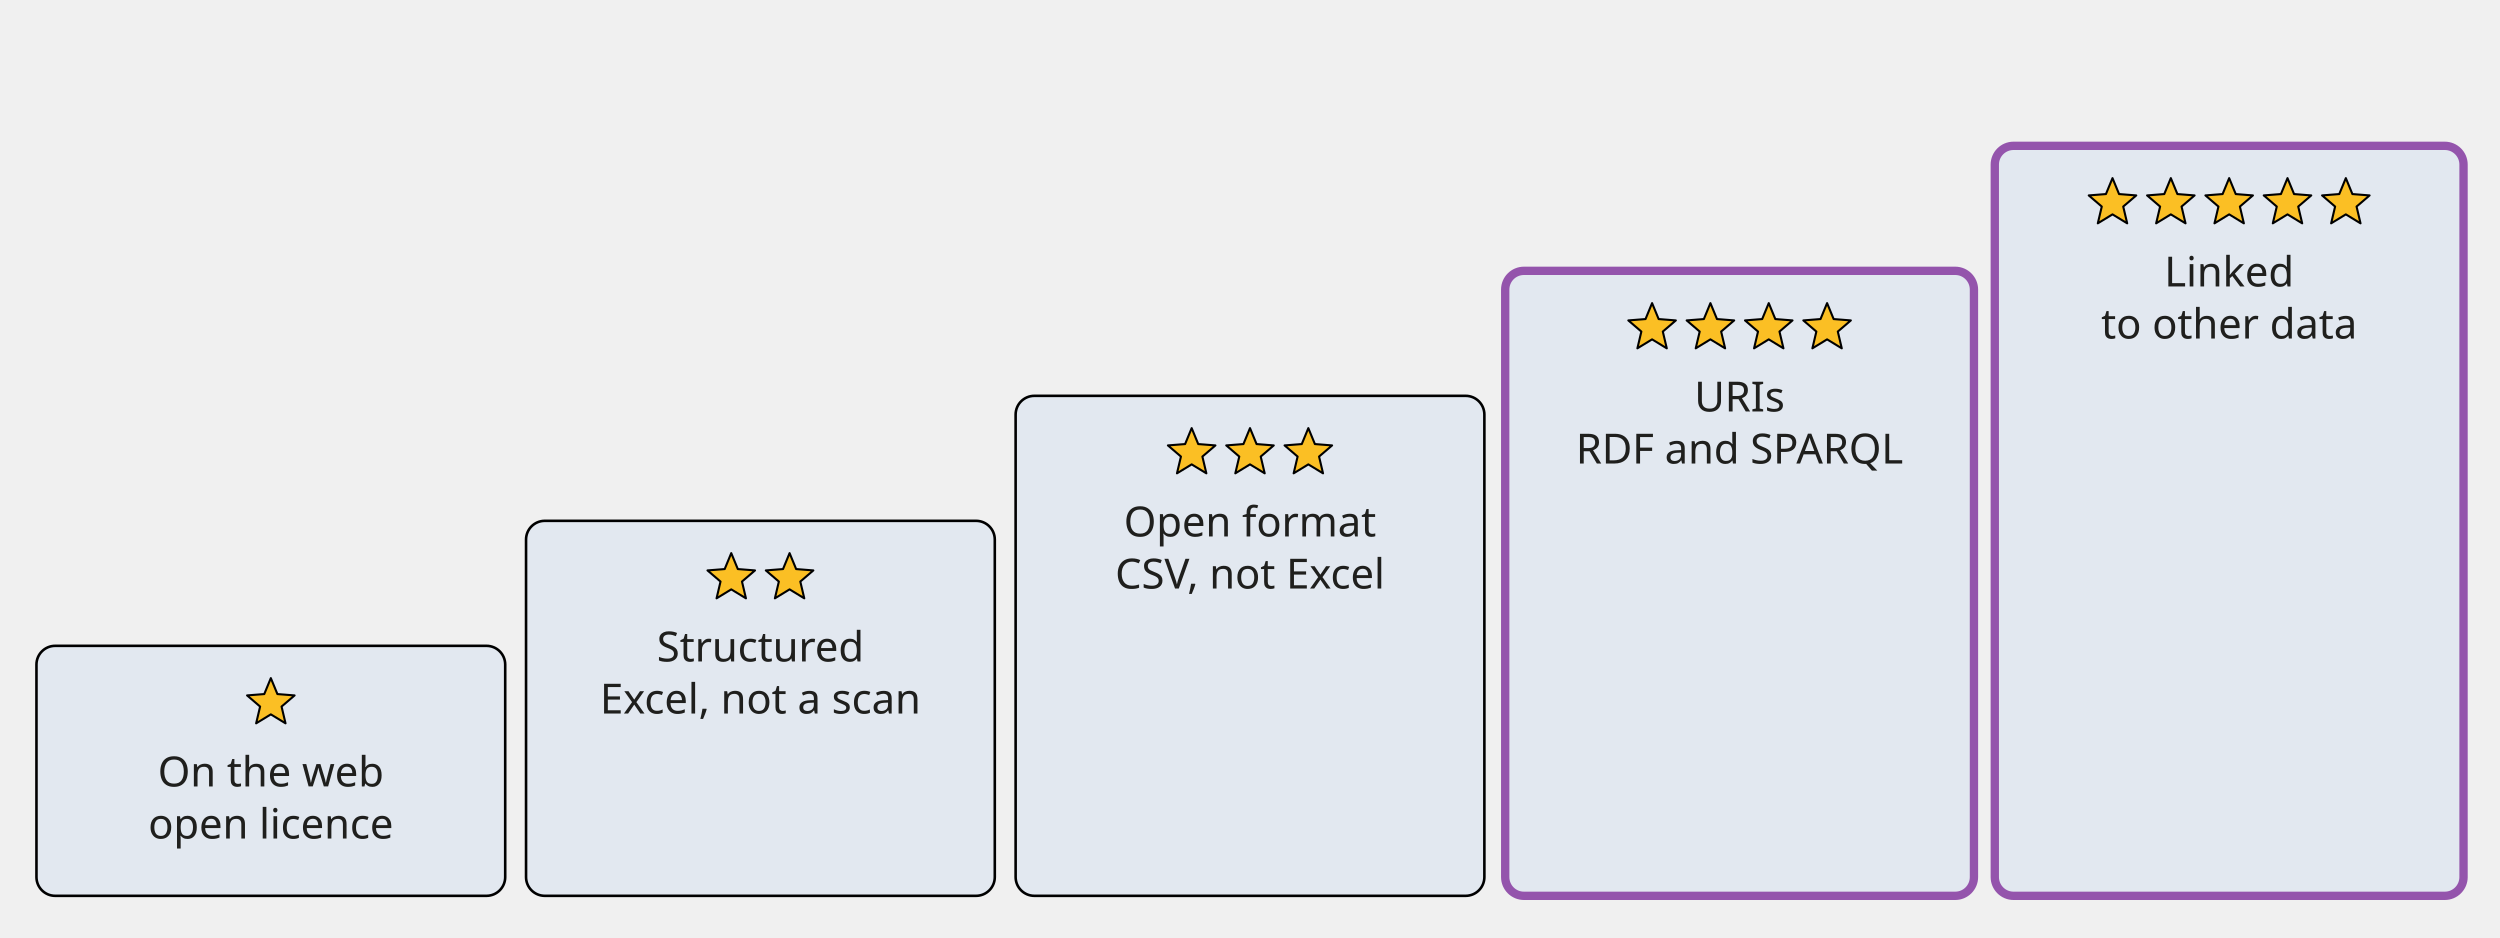
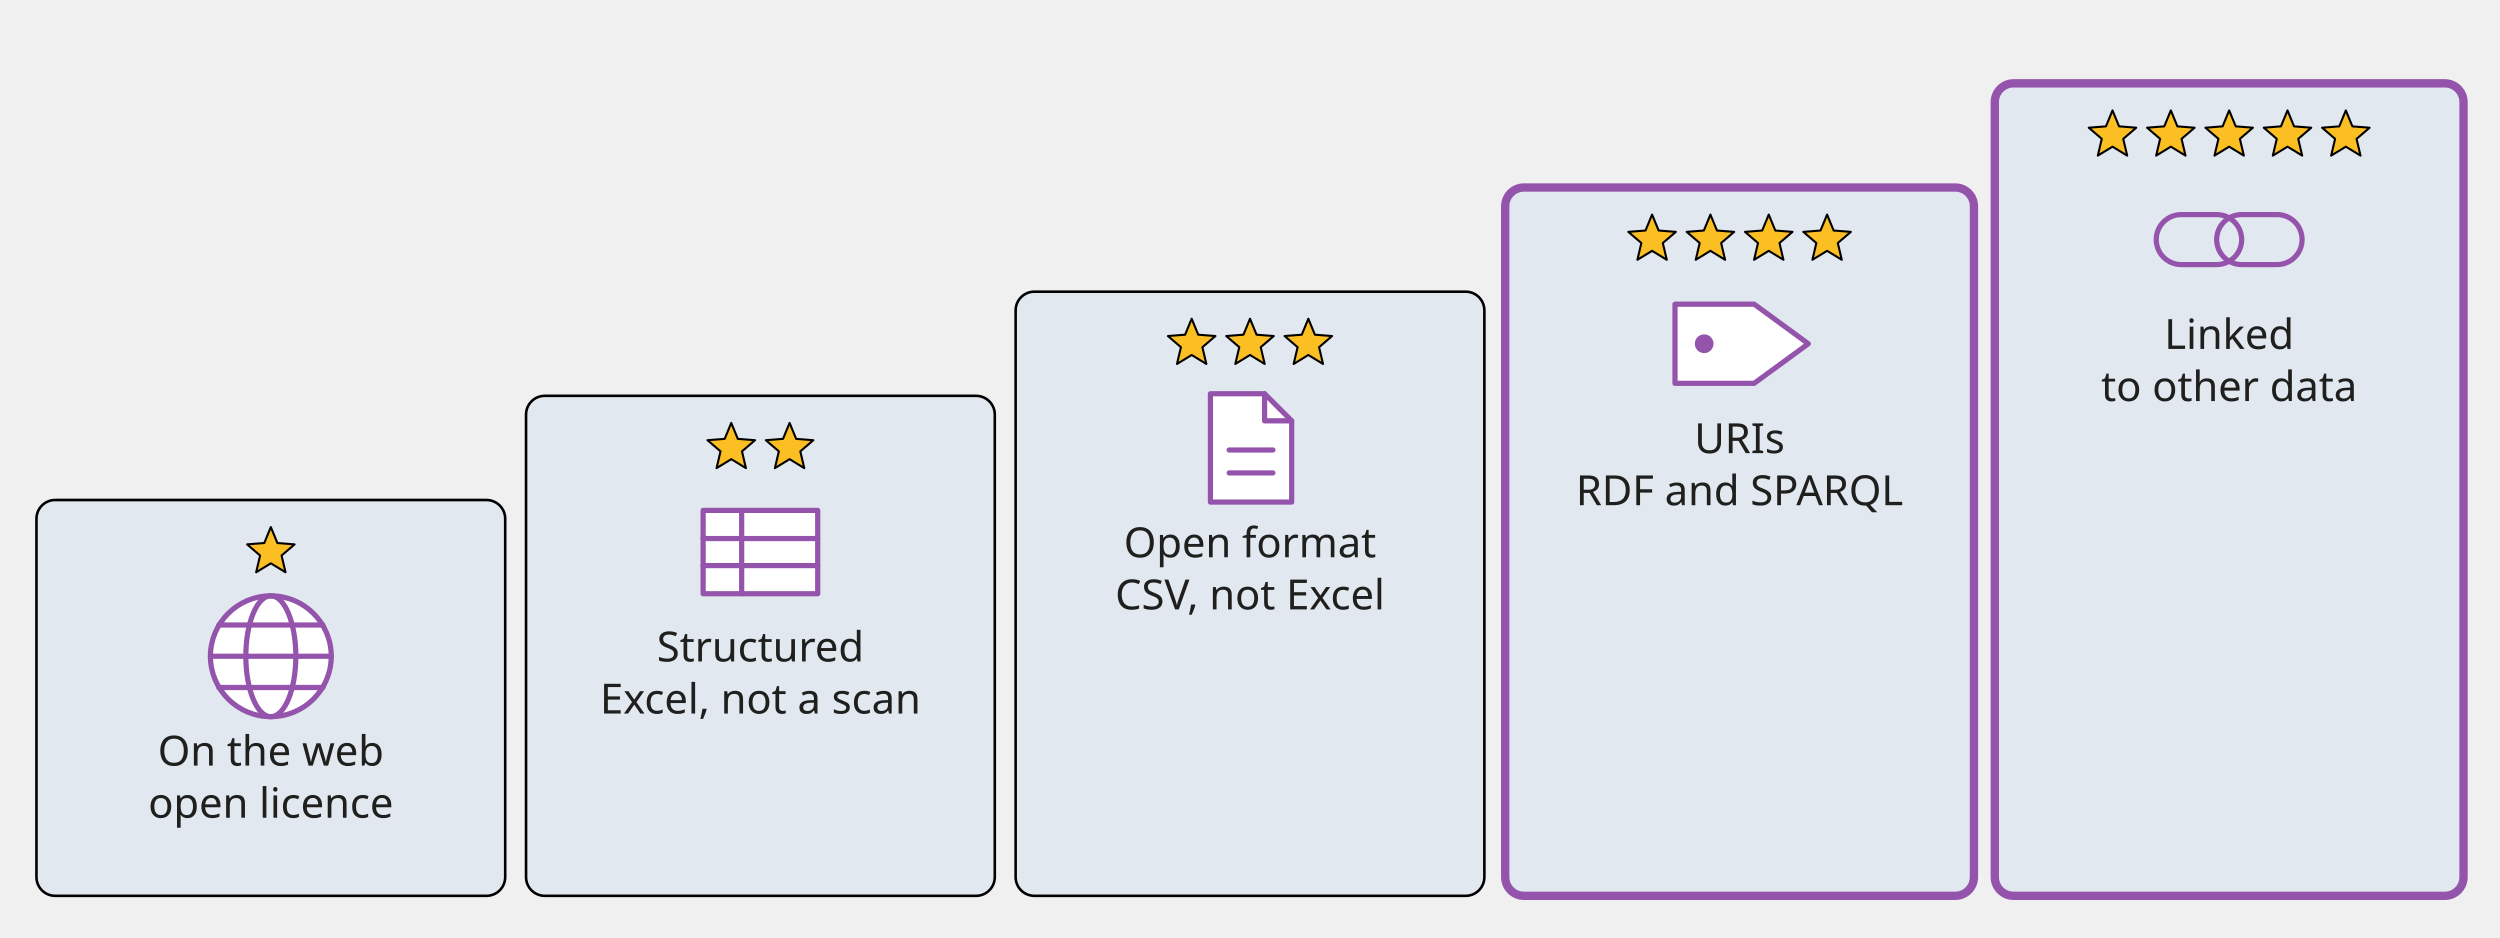
<svg xmlns="http://www.w3.org/2000/svg" width="2400" height="900" viewBox="0 0 2400 900">
  <defs>
    <marker id="a" markerUnits="userSpaceOnUse" markerWidth="24" markerHeight="24" refX="22" refY="12" orient="auto">
      <path d="M0,0 L24,12 L0,24 z" fill="#000" />
    </marker>
  </defs>
-   <rect x="35" y="620" width="450" height="240" rx="18" fill="#e2e8f0" stroke="#000" stroke-width="2.5" />
-   <polygon points="260.0,651.0 266.3,666.3 282.8,667.6 270.3,678.3 274.1,694.4 260.0,685.8 245.9,694.4 249.7,678.3 237.2,667.6 253.7,666.3" fill="#fbbf24" stroke="#000" stroke-width="2" stroke-linejoin="round" />
-   <text x="260.0" y="755.0" font-family="Fira Sans" font-size="40" font-weight="500" fill="#1f1f1d" text-anchor="middle">On the web</text>
-   <text x="260.0" y="805.0" font-family="Fira Sans" font-size="40" font-weight="400" fill="#1f1f1d" text-anchor="middle">open licence</text>
-   <rect x="505" y="500" width="450" height="360" rx="18" fill="#e2e8f0" stroke="#000" stroke-width="2.5" />
-   <polygon points="702.0,531.0 708.3,546.3 724.8,547.6 712.3,558.3 716.1,574.4 702.0,565.8 687.9,574.4 691.7,558.3 679.2,547.6 695.7,546.3" fill="#fbbf24" stroke="#000" stroke-width="2" stroke-linejoin="round" />
-   <polygon points="758.0,531.0 764.3,546.3 780.8,547.6 768.3,558.3 772.1,574.4 758.0,565.8 743.9,574.4 747.7,558.3 735.2,547.6 751.7,546.3" fill="#fbbf24" stroke="#000" stroke-width="2" stroke-linejoin="round" />
+   <rect x="35" y="480" width="450" height="380" rx="18" fill="#e2e8f0" stroke="#000" stroke-width="2.5" />
+   <polygon points="260.0,506.0 266.3,521.3 282.8,522.6 270.3,533.3 274.1,549.4 260.0,540.8 245.9,549.4 249.7,533.3 237.2,522.6 253.7,521.3" fill="#fbbf24" stroke="#000" stroke-width="2" stroke-linejoin="round" />
+   <g transform="translate(260,630) scale(1.0)">
+     <circle r="58" fill="#fff" stroke="#9454AC" stroke-width="5" stroke-linejoin="round" stroke-linecap="round" />
+     <ellipse rx="24" ry="58" fill="none" stroke="#9454AC" stroke-width="5" stroke-linejoin="round" stroke-linecap="round" />
+     <path d="M-58,0 H58 M-50,-30 H50 M-50,30 H50" fill="none" stroke="#9454AC" stroke-width="5" stroke-linejoin="round" stroke-linecap="round" />
+   </g>
+   <text x="260.0" y="735.0" font-family="Fira Sans" font-size="40" font-weight="500" fill="#1f1f1d" text-anchor="middle">On the web</text>
+   <text x="260.0" y="785.0" font-family="Fira Sans" font-size="40" font-weight="400" fill="#1f1f1d" text-anchor="middle">open licence</text>
+   <rect x="505" y="380" width="450" height="480" rx="18" fill="#e2e8f0" stroke="#000" stroke-width="2.5" />
+   <polygon points="702.0,406.0 708.3,421.3 724.8,422.6 712.3,433.3 716.1,449.4 702.0,440.8 687.9,449.4 691.7,433.3 679.2,422.6 695.7,421.3" fill="#fbbf24" stroke="#000" stroke-width="2" stroke-linejoin="round" />
+   <polygon points="758.0,406.0 764.3,421.3 780.8,422.6 768.3,433.3 772.1,449.4 758.0,440.8 743.9,449.4 747.7,433.3 735.2,422.6 751.7,421.3" fill="#fbbf24" stroke="#000" stroke-width="2" stroke-linejoin="round" />
+   <g transform="translate(730,530) scale(1.0)">
+     <path d="M-55,-40 H55 V40 H-55 Z" fill="#fff" stroke="#9454AC" stroke-width="5" stroke-linejoin="round" stroke-linecap="round" />
+     <path d="M-55,-13 H55 M-55,13 H55 M-18,-40 V40" fill="none" stroke="#9454AC" stroke-width="5" stroke-linejoin="round" stroke-linecap="round" />
+   </g>
  <text x="730.0" y="635.0" font-family="Fira Sans" font-size="40" font-weight="500" fill="#1f1f1d" text-anchor="middle">Structured</text>
  <text x="730.0" y="685.0" font-family="Fira Sans" font-size="40" font-weight="400" fill="#1f1f1d" text-anchor="middle">Excel, not a scan</text>
-   <rect x="975" y="380" width="450" height="480" rx="18" fill="#e2e8f0" stroke="#000" stroke-width="2.5" />
-   <polygon points="1144.0,411.0 1150.3,426.3 1166.8,427.6 1154.3,438.3 1158.1,454.4 1144.0,445.8 1129.9,454.4 1133.7,438.3 1121.2,427.6 1137.7,426.3" fill="#fbbf24" stroke="#000" stroke-width="2" stroke-linejoin="round" />
-   <polygon points="1200.0,411.0 1206.3,426.3 1222.8,427.6 1210.3,438.3 1214.1,454.4 1200.0,445.8 1185.9,454.4 1189.7,438.3 1177.2,427.6 1193.7,426.3" fill="#fbbf24" stroke="#000" stroke-width="2" stroke-linejoin="round" />
-   <polygon points="1256.0,411.0 1262.3,426.3 1278.8,427.6 1266.3,438.3 1270.1,454.4 1256.0,445.8 1241.9,454.4 1245.7,438.3 1233.2,427.6 1249.7,426.3" fill="#fbbf24" stroke="#000" stroke-width="2" stroke-linejoin="round" />
-   <text x="1200.0" y="515.0" font-family="Fira Sans" font-size="40" font-weight="500" fill="#1f1f1d" text-anchor="middle">Open format</text>
-   <text x="1200.0" y="565.0" font-family="Fira Sans" font-size="40" font-weight="400" fill="#1f1f1d" text-anchor="middle">CSV, not Excel</text>
-   <rect x="1445" y="260" width="450" height="600" rx="18" fill="#e2e8f0" stroke="#9454AC" stroke-width="8" />
-   <polygon points="1586.0,291.0 1592.3,306.3 1608.8,307.6 1596.3,318.3 1600.1,334.4 1586.0,325.8 1571.9,334.4 1575.7,318.3 1563.2,307.6 1579.7,306.3" fill="#fbbf24" stroke="#000" stroke-width="2" stroke-linejoin="round" />
-   <polygon points="1642.0,291.0 1648.3,306.3 1664.8,307.6 1652.3,318.3 1656.1,334.4 1642.0,325.8 1627.9,334.4 1631.7,318.3 1619.2,307.6 1635.7,306.3" fill="#fbbf24" stroke="#000" stroke-width="2" stroke-linejoin="round" />
-   <polygon points="1698.0,291.0 1704.3,306.3 1720.8,307.6 1708.3,318.3 1712.1,334.4 1698.0,325.8 1683.9,334.4 1687.7,318.3 1675.2,307.6 1691.7,306.3" fill="#fbbf24" stroke="#000" stroke-width="2" stroke-linejoin="round" />
-   <polygon points="1754.0,291.0 1760.3,306.3 1776.8,307.6 1764.3,318.3 1768.1,334.4 1754.0,325.8 1739.9,334.4 1743.7,318.3 1731.2,307.6 1747.7,306.3" fill="#fbbf24" stroke="#000" stroke-width="2" stroke-linejoin="round" />
-   <text x="1670.0" y="395.0" font-family="Fira Sans" font-size="40" font-weight="500" fill="#1f1f1d" text-anchor="middle">URIs</text>
-   <text x="1670.0" y="445.0" font-family="Fira Sans" font-size="40" font-weight="400" fill="#1f1f1d" text-anchor="middle">RDF and SPARQL</text>
-   <rect x="1915" y="140" width="450" height="720" rx="18" fill="#e2e8f0" stroke="#9454AC" stroke-width="8" />
-   <polygon points="2028.0,171.0 2034.3,186.3 2050.8,187.6 2038.3,198.3 2042.1,214.4 2028.0,205.8 2013.9,214.4 2017.7,198.3 2005.2,187.6 2021.7,186.3" fill="#fbbf24" stroke="#000" stroke-width="2" stroke-linejoin="round" />
-   <polygon points="2084.0,171.0 2090.3,186.3 2106.8,187.6 2094.3,198.3 2098.1,214.4 2084.0,205.8 2069.9,214.4 2073.7,198.3 2061.2,187.6 2077.7,186.3" fill="#fbbf24" stroke="#000" stroke-width="2" stroke-linejoin="round" />
-   <polygon points="2140.0,171.0 2146.3,186.3 2162.8,187.6 2150.3,198.3 2154.1,214.4 2140.0,205.8 2125.9,214.4 2129.7,198.3 2117.2,187.6 2133.7,186.3" fill="#fbbf24" stroke="#000" stroke-width="2" stroke-linejoin="round" />
-   <polygon points="2196.0,171.0 2202.3,186.3 2218.8,187.6 2206.3,198.3 2210.1,214.4 2196.0,205.8 2181.9,214.4 2185.7,198.3 2173.2,187.6 2189.7,186.3" fill="#fbbf24" stroke="#000" stroke-width="2" stroke-linejoin="round" />
-   <polygon points="2252.0,171.0 2258.3,186.3 2274.8,187.6 2262.3,198.3 2266.1,214.4 2252.0,205.8 2237.9,214.4 2241.7,198.3 2229.2,187.6 2245.7,186.3" fill="#fbbf24" stroke="#000" stroke-width="2" stroke-linejoin="round" />
-   <text x="2140.0" y="275.0" font-family="Fira Sans" font-size="40" font-weight="500" fill="#1f1f1d" text-anchor="middle">Linked</text>
-   <text x="2140.0" y="325.0" font-family="Fira Sans" font-size="40" font-weight="400" fill="#1f1f1d" text-anchor="middle">to other data</text>
+   <rect x="975" y="280" width="450" height="580" rx="18" fill="#e2e8f0" stroke="#000" stroke-width="2.5" />
+   <polygon points="1144.0,306.0 1150.3,321.3 1166.8,322.6 1154.3,333.3 1158.1,349.4 1144.0,340.8 1129.9,349.4 1133.7,333.3 1121.2,322.6 1137.7,321.3" fill="#fbbf24" stroke="#000" stroke-width="2" stroke-linejoin="round" />
+   <polygon points="1200.0,306.0 1206.3,321.3 1222.8,322.6 1210.3,333.3 1214.1,349.4 1200.0,340.8 1185.9,349.4 1189.7,333.3 1177.2,322.6 1193.7,321.3" fill="#fbbf24" stroke="#000" stroke-width="2" stroke-linejoin="round" />
+   <polygon points="1256.0,306.0 1262.3,321.3 1278.8,322.6 1266.3,333.3 1270.1,349.4 1256.0,340.8 1241.9,349.4 1245.7,333.3 1233.2,322.6 1249.7,321.3" fill="#fbbf24" stroke="#000" stroke-width="2" stroke-linejoin="round" />
+   <g transform="translate(1200,430) scale(1.0)">
+     <path d="M-38,-52 H14 L40,-26 V52 H-38 Z" fill="#fff" stroke="#9454AC" stroke-width="5" stroke-linejoin="round" stroke-linecap="round" />
+     <path d="M14,-52 V-26 H40 M-20,2 H22 M-20,24 H22" fill="none" stroke="#9454AC" stroke-width="5" stroke-linejoin="round" stroke-linecap="round" />
+   </g>
+   <text x="1200.0" y="535.0" font-family="Fira Sans" font-size="40" font-weight="500" fill="#1f1f1d" text-anchor="middle">Open format</text>
+   <text x="1200.0" y="585.0" font-family="Fira Sans" font-size="40" font-weight="400" fill="#1f1f1d" text-anchor="middle">CSV, not Excel</text>
+   <rect x="1445" y="180" width="450" height="680" rx="18" fill="#e2e8f0" stroke="#9454AC" stroke-width="8" />
+   <polygon points="1586.0,206.0 1592.3,221.3 1608.8,222.6 1596.3,233.3 1600.1,249.4 1586.0,240.8 1571.9,249.4 1575.7,233.3 1563.2,222.6 1579.7,221.3" fill="#fbbf24" stroke="#000" stroke-width="2" stroke-linejoin="round" />
+   <polygon points="1642.0,206.0 1648.3,221.3 1664.8,222.6 1652.3,233.3 1656.1,249.4 1642.0,240.8 1627.9,249.4 1631.7,233.3 1619.2,222.6 1635.7,221.3" fill="#fbbf24" stroke="#000" stroke-width="2" stroke-linejoin="round" />
+   <polygon points="1698.0,206.0 1704.3,221.3 1720.8,222.6 1708.3,233.3 1712.1,249.4 1698.0,240.8 1683.9,249.4 1687.7,233.3 1675.2,222.6 1691.7,221.3" fill="#fbbf24" stroke="#000" stroke-width="2" stroke-linejoin="round" />
+   <polygon points="1754.0,206.0 1760.3,221.3 1776.8,222.6 1764.3,233.3 1768.1,249.4 1754.0,240.8 1739.9,249.4 1743.7,233.3 1731.2,222.6 1747.7,221.3" fill="#fbbf24" stroke="#000" stroke-width="2" stroke-linejoin="round" />
+   <g transform="translate(1670,330) scale(1.0)">
+     <path d="M-62,-38 L14,-38 L66,0 L14,38 L-62,38 Z" fill="#fff" stroke="#9454AC" stroke-width="5" stroke-linejoin="round" stroke-linecap="round" />
+     <circle cx="-34" cy="0" r="9" fill="#9454AC" />
+   </g>
+   <text x="1670.0" y="435.0" font-family="Fira Sans" font-size="40" font-weight="500" fill="#1f1f1d" text-anchor="middle">URIs</text>
+   <text x="1670.0" y="485.0" font-family="Fira Sans" font-size="40" font-weight="400" fill="#1f1f1d" text-anchor="middle">RDF and SPARQL</text>
+   <rect x="1915" y="80" width="450" height="780" rx="18" fill="#e2e8f0" stroke="#9454AC" stroke-width="8" />
+   <polygon points="2028.0,106.0 2034.3,121.3 2050.8,122.6 2038.3,133.3 2042.1,149.4 2028.0,140.8 2013.9,149.4 2017.7,133.3 2005.2,122.6 2021.7,121.3" fill="#fbbf24" stroke="#000" stroke-width="2" stroke-linejoin="round" />
+   <polygon points="2084.0,106.0 2090.3,121.3 2106.8,122.6 2094.3,133.3 2098.1,149.4 2084.0,140.8 2069.9,149.4 2073.7,133.3 2061.2,122.6 2077.7,121.3" fill="#fbbf24" stroke="#000" stroke-width="2" stroke-linejoin="round" />
+   <polygon points="2140.0,106.0 2146.3,121.3 2162.8,122.6 2150.3,133.3 2154.1,149.4 2140.0,140.8 2125.9,149.4 2129.7,133.3 2117.2,122.6 2133.7,121.3" fill="#fbbf24" stroke="#000" stroke-width="2" stroke-linejoin="round" />
+   <polygon points="2196.0,106.0 2202.3,121.3 2218.8,122.6 2206.3,133.3 2210.1,149.4 2196.0,140.8 2181.9,149.4 2185.7,133.3 2173.2,122.6 2189.7,121.3" fill="#fbbf24" stroke="#000" stroke-width="2" stroke-linejoin="round" />
+   <polygon points="2252.0,106.0 2258.3,121.3 2274.8,122.6 2262.3,133.3 2266.1,149.4 2252.0,140.8 2237.9,149.4 2241.7,133.3 2229.2,122.6 2245.7,121.3" fill="#fbbf24" stroke="#000" stroke-width="2" stroke-linejoin="round" />
+   <g transform="translate(2140,230) scale(1.0)">
+     <rect x="-70" y="-24" width="82" height="48" rx="24" fill="none" stroke="#9454AC" stroke-width="5" stroke-linejoin="round" stroke-linecap="round" />
+     <rect x="-12" y="-24" width="82" height="48" rx="24" fill="none" stroke="#9454AC" stroke-width="5" stroke-linejoin="round" stroke-linecap="round" />
+   </g>
+   <text x="2140.0" y="335.0" font-family="Fira Sans" font-size="40" font-weight="500" fill="#1f1f1d" text-anchor="middle">Linked</text>
+   <text x="2140.0" y="385.0" font-family="Fira Sans" font-size="40" font-weight="400" fill="#1f1f1d" text-anchor="middle">to other data</text>
</svg>
